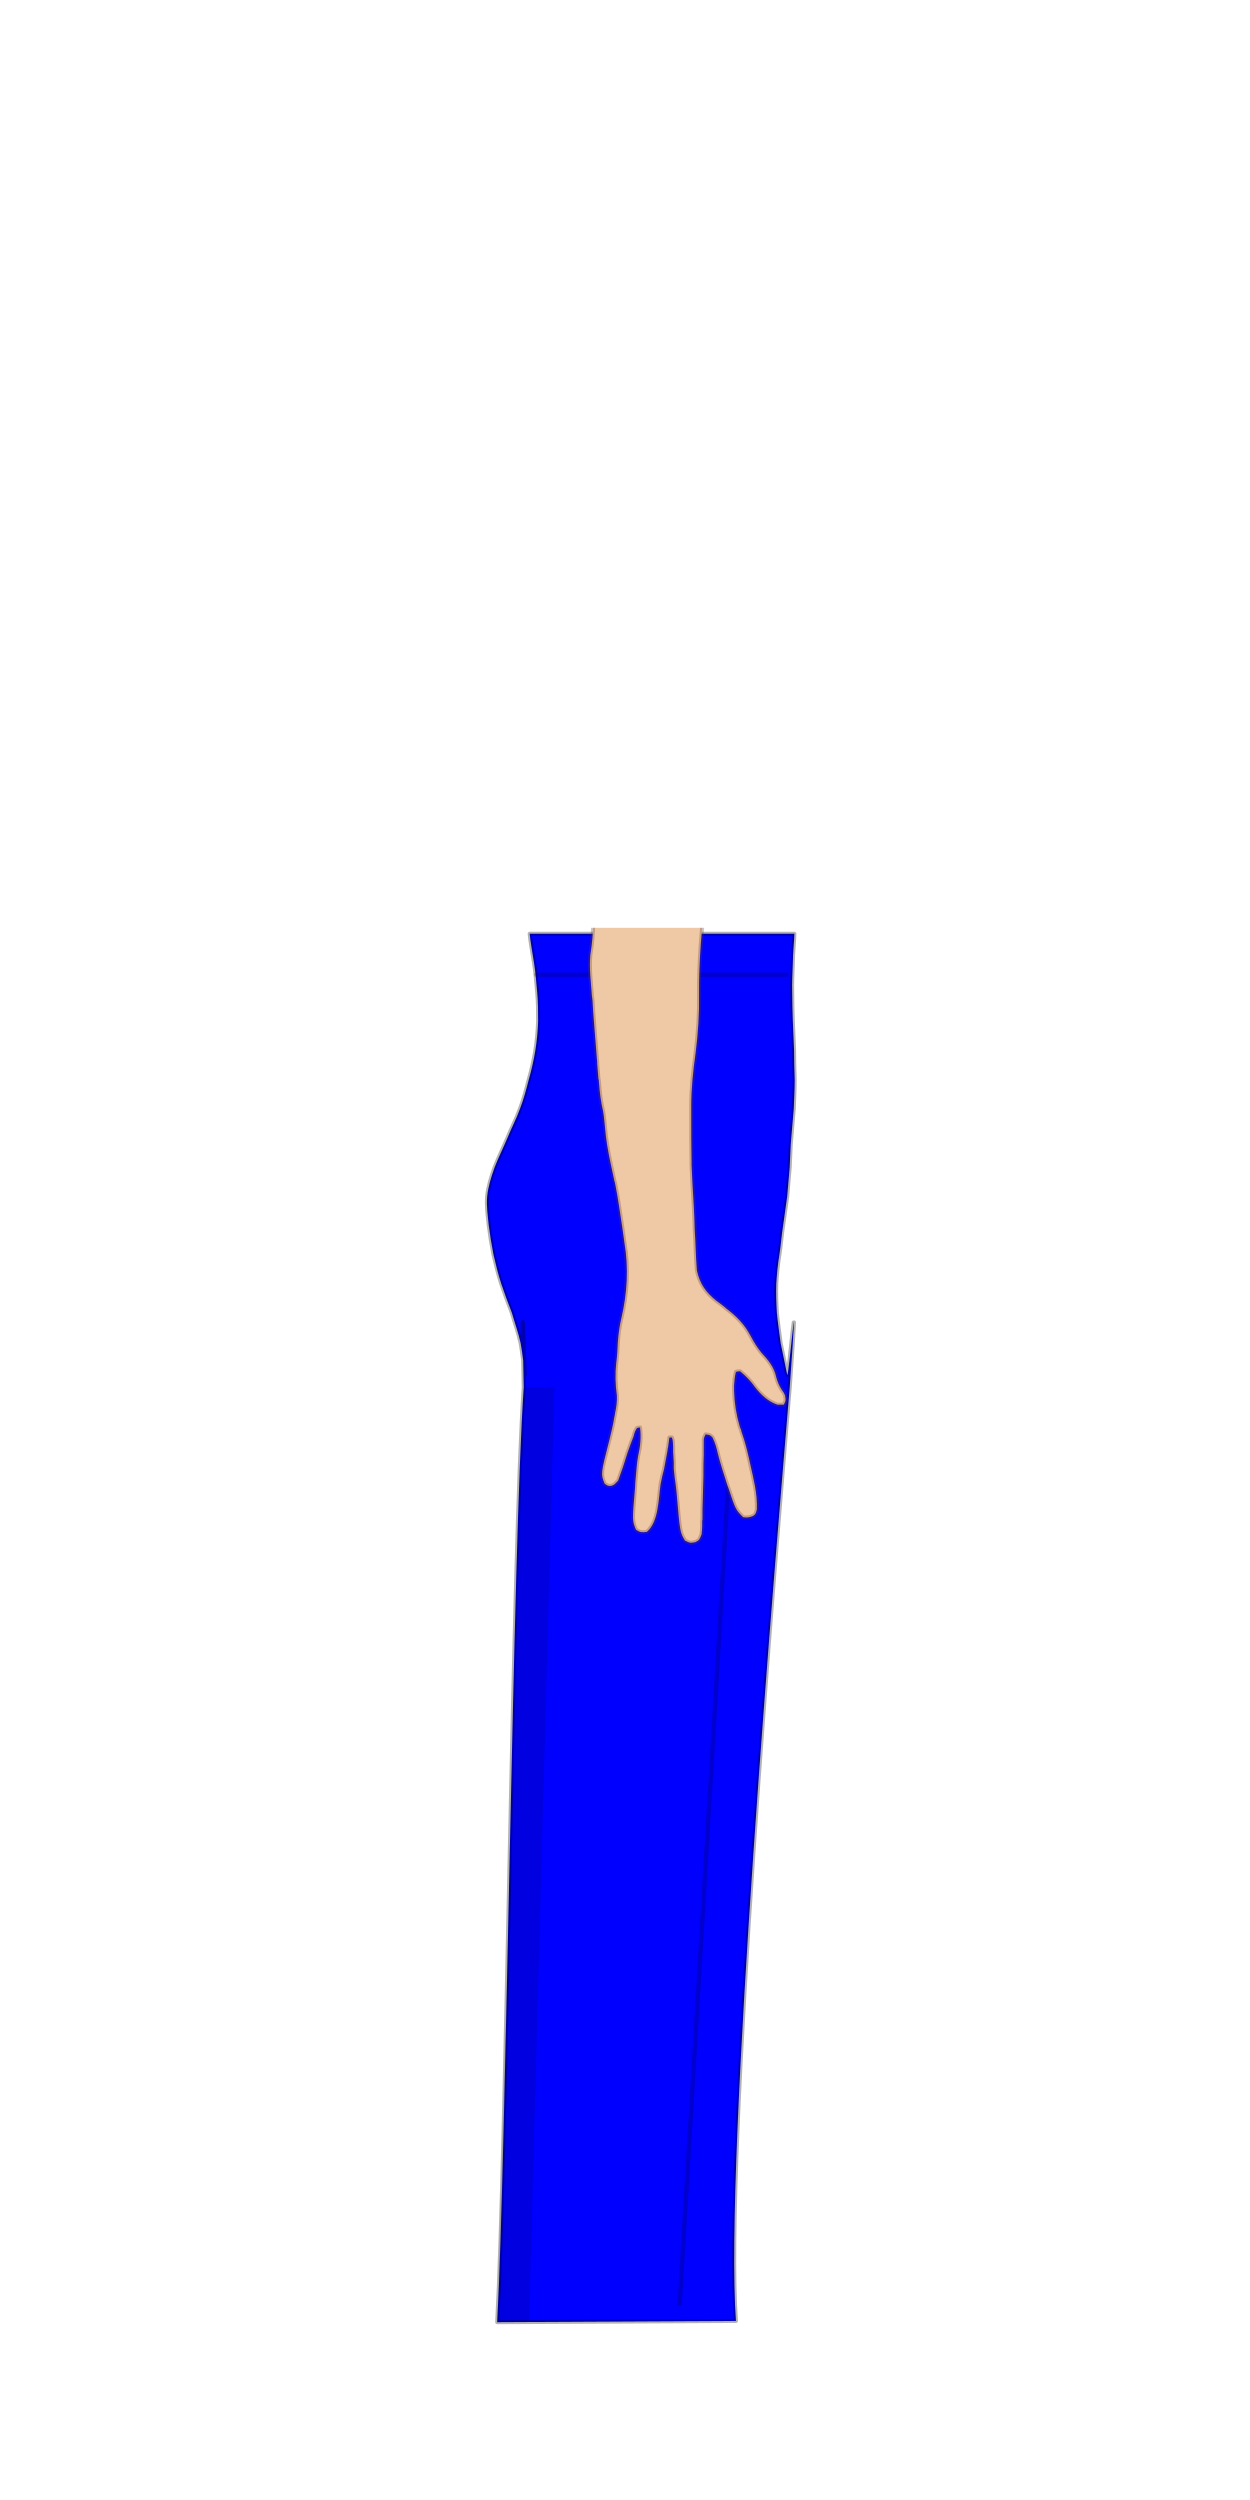
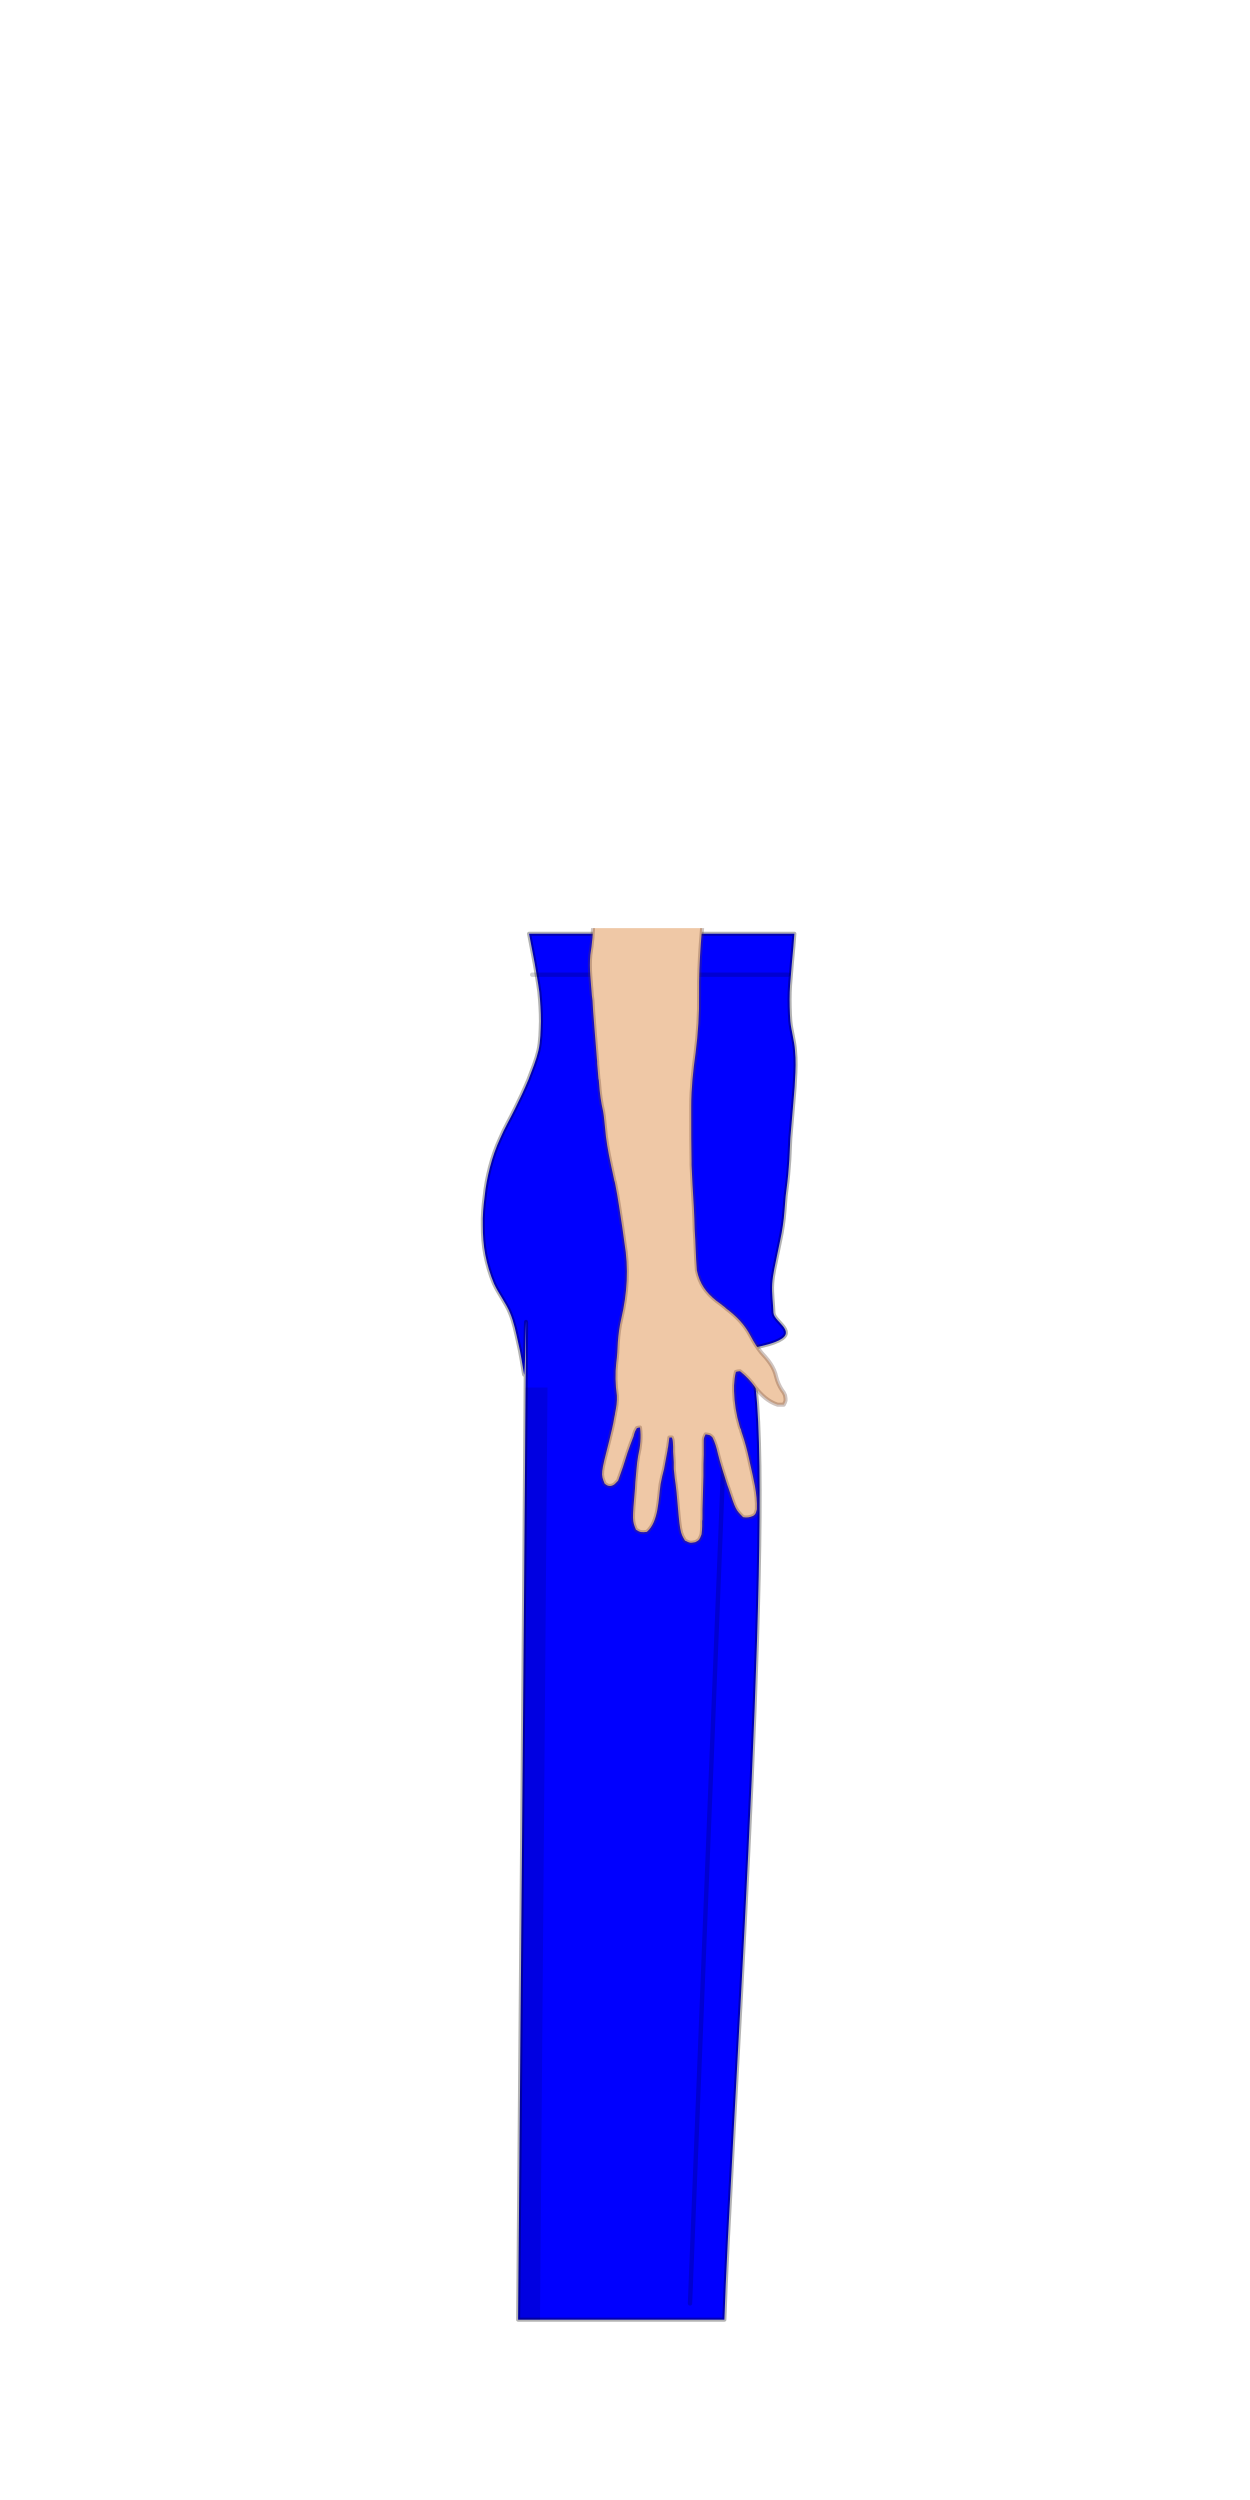
<svg xmlns="http://www.w3.org/2000/svg" viewBox="0 0 400 800">
  <g transform="matrix(-1 0 0 1 400 0)">
    <g id="quan_nam_trai_phai" stroke="#000" stroke-opacity="0.3" stroke-width="1.3" stroke-linejoin="round" stroke-linecap="round">
-       <path id="vai_quan_phai" d="M 145.8 298.8 C 145.8 300.4 146.3 305.1 146.3 308.2 C 146.4 311.3 146.6 314.4 146.5 317.5 C 146.5 320.6 146.4 323.8 146.3 326.8 C 146.2 329.9 146.0 333.1 145.9 336.2 C 145.9 339.2 145.8 342.4 145.7 345.5 C 145.7 348.6 145.9 351.8 146.0 354.8 C 146.2 357.9 146.6 361.1 146.8 364.2 C 147.1 367.2 147.1 370.4 147.3 373.5 C 147.6 376.6 147.8 379.7 148.1 382.8 C 148.5 385.9 149.0 389.1 149.4 392.1 C 149.9 395.2 150.1 398.4 150.6 401.5 C 151.1 404.5 151.4 407.7 151.6 410.8 C 151.7 413.9 151.6 417.1 151.4 420.2 C 151.1 423.3 150.6 426.6 150.2 429.8 C 149.5 433.1 148.6 437.6 148.1 439.9 C 147.7 442.3 144.0 398.1 147.3 444.1 C 151.5 494.1 168.3 691.0 164.5 742.7 L 240.9 743.1 C 238.0 690.9 235.9 494.1 232.4 444.0 C 233.4 397.9 232.0 442.3 232.1 439.9 C 232.3 437.5 232.8 433.1 233.4 429.8 C 234.1 426.5 235.3 423.3 236.2 420.1 C 237.4 417.0 238.6 413.8 239.6 410.8 C 240.6 407.7 241.4 404.5 242.1 401.4 C 242.7 398.4 243.2 395.2 243.6 392.1 C 243.9 389.0 244.4 385.9 244.1 382.8 C 243.8 379.7 242.8 376.6 241.7 373.5 C 240.5 370.4 238.9 367.2 237.6 364.1 C 236.4 361.1 234.7 357.9 233.6 354.8 C 232.4 351.7 231.6 348.6 230.8 345.5 C 229.9 342.4 229.2 339.2 228.7 336.2 C 228.2 333.1 227.9 329.9 227.8 326.8 C 227.8 323.8 227.8 320.6 228.1 317.5 C 228.4 314.4 228.6 311.3 229.1 308.2 C 229.6 305.1 230.4 300.4 230.5 298.8 Z" fill="#0000FF" />
-       <path id="bong_phai" d="M 222.6 444.0 L 230.7 742.6 L 240.9 743.1 L 232.4 444.0 Z" fill="#000" fill-opacity="0.12" stroke="none" />
-       <path id="nep_phai" d="M 148.4 311.9 L 228.4 311.9 M 165.8 454.4 L 182.5 737.2" fill="none" stroke="#000" stroke-opacity="0.18" stroke-width="1.4" />
-       <clipPath id="ban_tay_cat_phai">
-         <rect x="0" y="296.9" width="400" height="503.1" />
+       <path id="vai_quan_phai" d="M 145.8 298.8 C 145.9 300.4 146.3 305.1 146.6 308.2 C 146.8 311.3 147.2 314.4 147.3 317.5 C 147.4 320.6 147.3 323.8 147.1 326.8 C 146.8 329.9 145.8 333.1 145.6 336.2 C 145.3 339.2 145.4 342.4 145.6 345.5 C 145.7 348.6 146.1 351.8 146.3 354.8 C 146.6 357.9 146.8 361.1 147.1 364.2 C 147.3 367.2 147.3 370.4 147.6 373.5 C 147.8 376.6 148.2 379.7 148.6 382.8 C 148.9 385.9 149.0 389.1 149.5 392.2 C 149.9 395.2 150.7 398.4 151.3 401.5 C 151.9 404.6 152.7 407.7 152.9 410.8 C 153.1 413.9 152.6 417.1 152.5 420.1 C 152.3 423.2 143.9 426.4 152.1 429.5 C 160.3 432.8 200.6 437.4 201.7 439.8 C 202.7 442.3 163.8 398.0 158.2 444.0 C 152.7 494.1 166.6 690.7 168.2 742.3 L 234.2 742.3 C 233.8 690.7 232.1 494.1 231.8 444.0 C 231.4 398.0 231.9 442.3 232.3 439.8 C 232.7 437.4 233.4 432.8 234.2 429.5 C 234.9 426.4 235.5 423.2 236.8 420.1 C 238.0 417.1 240.5 413.9 241.9 410.8 C 243.2 407.7 244.1 404.6 244.7 401.5 C 245.3 398.4 245.5 395.2 245.5 392.2 C 245.6 389.1 245.3 385.9 244.9 382.8 C 244.6 379.7 244.0 376.6 243.2 373.5 C 242.4 370.4 241.3 367.2 239.9 364.2 C 238.6 361.1 236.7 357.9 235.2 354.8 C 233.7 351.8 232.2 348.6 230.9 345.5 C 229.7 342.4 228.4 339.2 227.7 336.2 C 227.0 333.1 227.0 329.9 226.9 326.8 C 226.9 323.8 227.1 320.6 227.4 317.5 C 227.8 314.4 228.4 311.3 228.9 308.2 C 229.5 305.1 230.4 300.4 230.7 298.8 Z" fill="#0000FF" />
+       <path id="bong_phai" d="M 224.8 444.0 L 227.2 742.3 L 234.2 742.3 L 231.8 444.0 Z" fill="#000" fill-opacity="0.12" stroke="none" />
+       <path id="nep_phai" d="M 147.8 311.9 L 229.7 311.9 M 168.0 454.5 L 179.2 737.1" fill="none" stroke="#000" stroke-opacity="0.18" stroke-width="1.4" />
+       <clipPath id="cat_tay_quan_nam_phai">
+         <rect x="0" y="297.0" width="400" height="503.0" />
      </clipPath>
-       <g id="ban_tay_phai" clip-path="url(#ban_tay_cat_phai)" stroke="#5E3A2C" stroke-width="1.3" stroke-linejoin="round">
+       <g id="ban_tay_phai" clip-path="url(#cat_tay_quan_nam_phai)" stroke="#5E3A2C" stroke-width="1.3" stroke-linejoin="round">
        <path d="M 213.0 174.8 C 215.7 177.0 218.2 179.3 218.7 182.9 C 218.8 184.0 218.8 184.0 218.5 184.5 C 218.5 186.2 218.7 187.8 218.9 189.4 C 219.0 190.5 219.0 190.5 219.0 192.4 C 219.1 192.9 219.2 193.5 219.2 194.0 C 220.4 194.7 220.4 194.7 221.8 195.2 C 223.8 197.6 224.8 199.8 225.1 202.8 C 225.0 204.0 225.0 204.0 224.3 205.5 C 223.2 207.9 223.2 210.5 223.0 213.2 C 222.8 217.1 222.3 220.9 221.8 224.8 C 221.1 229.0 220.7 233.2 220.2 237.4 C 220.2 238.2 220.1 239.1 220.0 239.9 C 219.8 241.8 219.6 243.8 219.3 245.8 C 219.2 247.1 219.1 248.4 218.9 249.7 C 218.4 254.4 218.0 259.1 217.6 263.8 C 217.5 265.1 217.4 266.4 217.2 267.8 C 217.2 268.2 217.2 268.6 217.1 269.1 C 217.1 269.3 217.1 269.3 217.0 270.4 C 217.0 270.8 216.9 271.1 216.9 271.5 C 216.7 272.9 216.1 274.2 215.5 275.5 C 215.3 276.2 215.2 276.9 215.1 277.7 C 214.7 279.7 213.8 281.2 212.8 283.0 C 209.3 289.4 210.0 298.7 211.1 305.6 C 211.5 309.9 210.9 314.3 210.6 318.6 C 210.5 319.1 210.5 319.6 210.4 320.2 C 210.3 321.4 210.3 322.5 210.2 323.6 C 210.1 325.3 209.9 327.1 209.8 328.8 C 209.5 332.1 209.3 335.4 209.0 338.8 C 208.9 339.3 208.9 339.9 208.9 340.4 C 208.8 342.0 208.6 343.6 208.5 345.2 C 208.4 345.5 208.4 345.5 208.3 346.7 C 208.1 349.7 207.7 352.7 207.0 355.7 C 206.7 357.4 206.6 359.1 206.4 360.8 C 206.1 364.7 205.4 368.5 204.6 372.3 C 204.2 374.2 203.8 376.1 203.4 377.9 C 203.3 378.1 203.3 378.1 203.1 379.1 C 202.2 383.6 201.6 388.1 200.9 392.6 C 200.7 394.2 200.4 395.9 200.2 397.6 C 198.8 405.9 199.3 413.8 201.2 422.0 C 201.8 424.5 202.1 426.9 202.3 429.6 C 202.4 431.7 202.5 433.9 202.8 436.1 C 203.2 439.5 203.1 443.1 202.6 446.6 C 202.5 448.5 202.8 450.4 203.2 452.3 C 203.2 452.5 203.2 452.5 203.4 453.4 C 203.8 455.9 204.4 458.3 205.0 460.8 C 207.8 471.7 207.8 471.7 206.5 474.8 C 205.5 475.5 205.5 475.5 204.5 475.5 C 203.5 475.2 203.5 475.2 202.2 473.8 C 201.1 470.9 200.1 467.9 199.2 464.9 C 198.6 463.1 197.9 461.3 197.2 459.5 C 197.2 459.3 197.2 459.3 196.8 458.1 C 196.6 457.7 196.4 457.4 196.2 457.0 C 195.9 456.9 195.6 456.8 195.2 456.8 C 194.8 459.8 195.1 462.9 195.8 465.9 C 196.3 468.6 196.4 471.5 196.7 474.3 C 196.7 474.9 196.8 475.6 196.8 476.2 C 197.7 486.6 197.7 486.6 196.5 489.5 C 195.2 490.4 194.6 490.4 193.0 490.2 C 189.2 487.0 189.3 479.6 188.6 474.9 C 188.3 473.2 187.9 471.6 187.5 470.1 C 187.1 468.1 186.8 466.2 186.4 464.2 C 186.4 463.9 186.3 463.4 186.2 463.0 C 186.1 462.0 185.9 461.0 185.8 460.0 C 185.5 460.0 185.2 460.0 185.0 460.0 C 184.6 460.9 184.7 462.0 184.6 463.0 C 184.6 463.6 184.6 464.1 184.6 464.6 C 184.5 465.7 184.5 466.8 184.4 467.9 C 184.4 468.4 184.4 468.9 184.4 469.4 C 184.4 469.9 184.4 470.4 184.3 470.9 C 184.2 472.3 184.0 473.6 183.8 475.0 C 183.7 475.9 183.6 476.8 183.5 477.6 C 182.4 490.4 182.4 490.4 180.8 493.0 C 179.2 493.8 179.2 493.8 177.5 493.5 C 176.2 492.8 176.2 492.8 175.5 491.0 C 175.4 490.1 175.3 489.2 175.3 488.4 C 175.3 487.8 175.3 487.3 175.3 486.7 C 175.2 486.4 175.2 486.4 175.2 484.9 C 175.2 484.3 175.2 483.7 175.2 483.1 C 175.1 479.5 175.0 475.9 174.9 472.4 C 174.9 472.0 174.9 471.6 174.9 471.2 C 174.9 469.4 174.9 467.5 174.8 465.6 C 174.8 464.9 174.8 464.2 174.8 463.6 C 174.8 462.9 174.8 462.3 174.8 461.7 C 174.8 460.2 174.8 460.2 174.2 459.0 C 172.8 459.2 172.8 459.2 172.0 460.0 C 171.2 461.6 170.7 463.3 170.3 465.1 C 169.5 468.4 168.4 471.6 167.4 474.8 C 167.2 475.3 167.1 475.8 166.9 476.2 C 164.6 483.1 164.6 483.1 162.2 485.5 C 161.0 485.7 160.2 485.6 159.0 485.1 C 158.2 484.5 158.2 484.5 157.8 483.0 C 157.6 478.0 158.9 473.1 160.0 468.2 C 160.1 467.8 160.2 467.3 160.3 466.8 C 160.9 464.1 161.6 461.4 162.5 458.8 C 162.7 458.3 162.8 457.9 162.9 457.4 C 163.1 457.1 163.2 456.8 163.3 456.4 C 164.4 452.7 165.0 448.9 165.1 445.1 C 165.1 444.5 165.1 443.9 165.1 443.4 C 165.0 441.9 164.9 440.5 164.5 439.0 C 164.1 438.9 163.7 438.8 163.2 438.8 C 161.3 440.3 159.7 442.0 158.3 444.0 C 156.4 446.4 154.2 448.5 151.2 449.5 C 150.6 449.5 149.9 449.5 149.2 449.5 C 148.5 448.2 148.5 448.2 148.8 446.5 C 149.2 445.6 149.2 445.6 149.8 444.8 C 150.7 443.4 151.2 442.2 151.6 440.7 C 152.3 437.4 154.2 435.2 156.4 432.8 C 157.7 431.2 158.8 429.4 159.8 427.5 C 161.7 423.9 164.2 421.3 167.5 418.8 C 167.9 418.4 168.3 418.1 168.7 417.8 C 169.3 417.3 170.0 416.8 170.7 416.3 C 174.1 413.6 176.1 410.8 177.0 406.5 C 177.2 404.1 177.3 401.7 177.4 399.3 C 177.4 398.5 177.5 397.7 177.5 396.9 C 177.6 395.8 177.6 394.6 177.7 393.4 C 177.8 388.6 178.1 383.8 178.4 379.0 C 178.5 376.9 178.6 374.9 178.7 372.8 C 178.7 372.4 178.7 372.0 178.7 371.6 C 178.8 366.6 178.8 361.7 178.8 356.7 C 178.8 355.8 178.8 354.9 178.8 354.0 C 178.8 348.2 178.2 342.6 177.4 336.9 C 176.6 330.6 176.2 324.4 176.3 318.1 C 176.4 307.5 175.4 297.0 174.3 286.5 C 172.9 272.3 172.9 258.4 175.1 244.3 C 176.3 236.5 176.6 228.9 174.5 221.2 C 173.4 220.1 172.3 219.4 171.0 218.5 C 168.6 216.8 166.6 214.8 165.0 212.2 C 165.2 210.9 165.2 210.9 165.8 209.8 C 166.0 208.0 165.8 207.2 165.4 205.5 C 164.7 202.9 164.6 201.0 165.8 198.5 C 166.0 198.2 166.2 197.9 166.5 197.7 C 167.5 196.1 167.9 194.5 168.3 192.7 C 169.1 189.2 169.1 189.2 170.2 187.8 C 171.1 187.2 171.1 187.2 172.2 186.7 C 172.5 186.6 172.9 186.4 173.2 186.2 C 174.2 185.8 174.2 185.8 175.7 185.3 C 176.1 185.1 176.4 184.9 176.8 184.8 C 177.1 183.2 177.1 183.2 177.2 181.5 C 179.0 177.1 182.8 174.4 187.0 172.5 C 195.5 169.2 205.2 170.1 213.0 174.8 Z" fill="#EFC8A6" />
        <path fill="#D29A78" fill-opacity="0.4" stroke="none" d="" />
      </g>
    </g>
  </g>
</svg>
